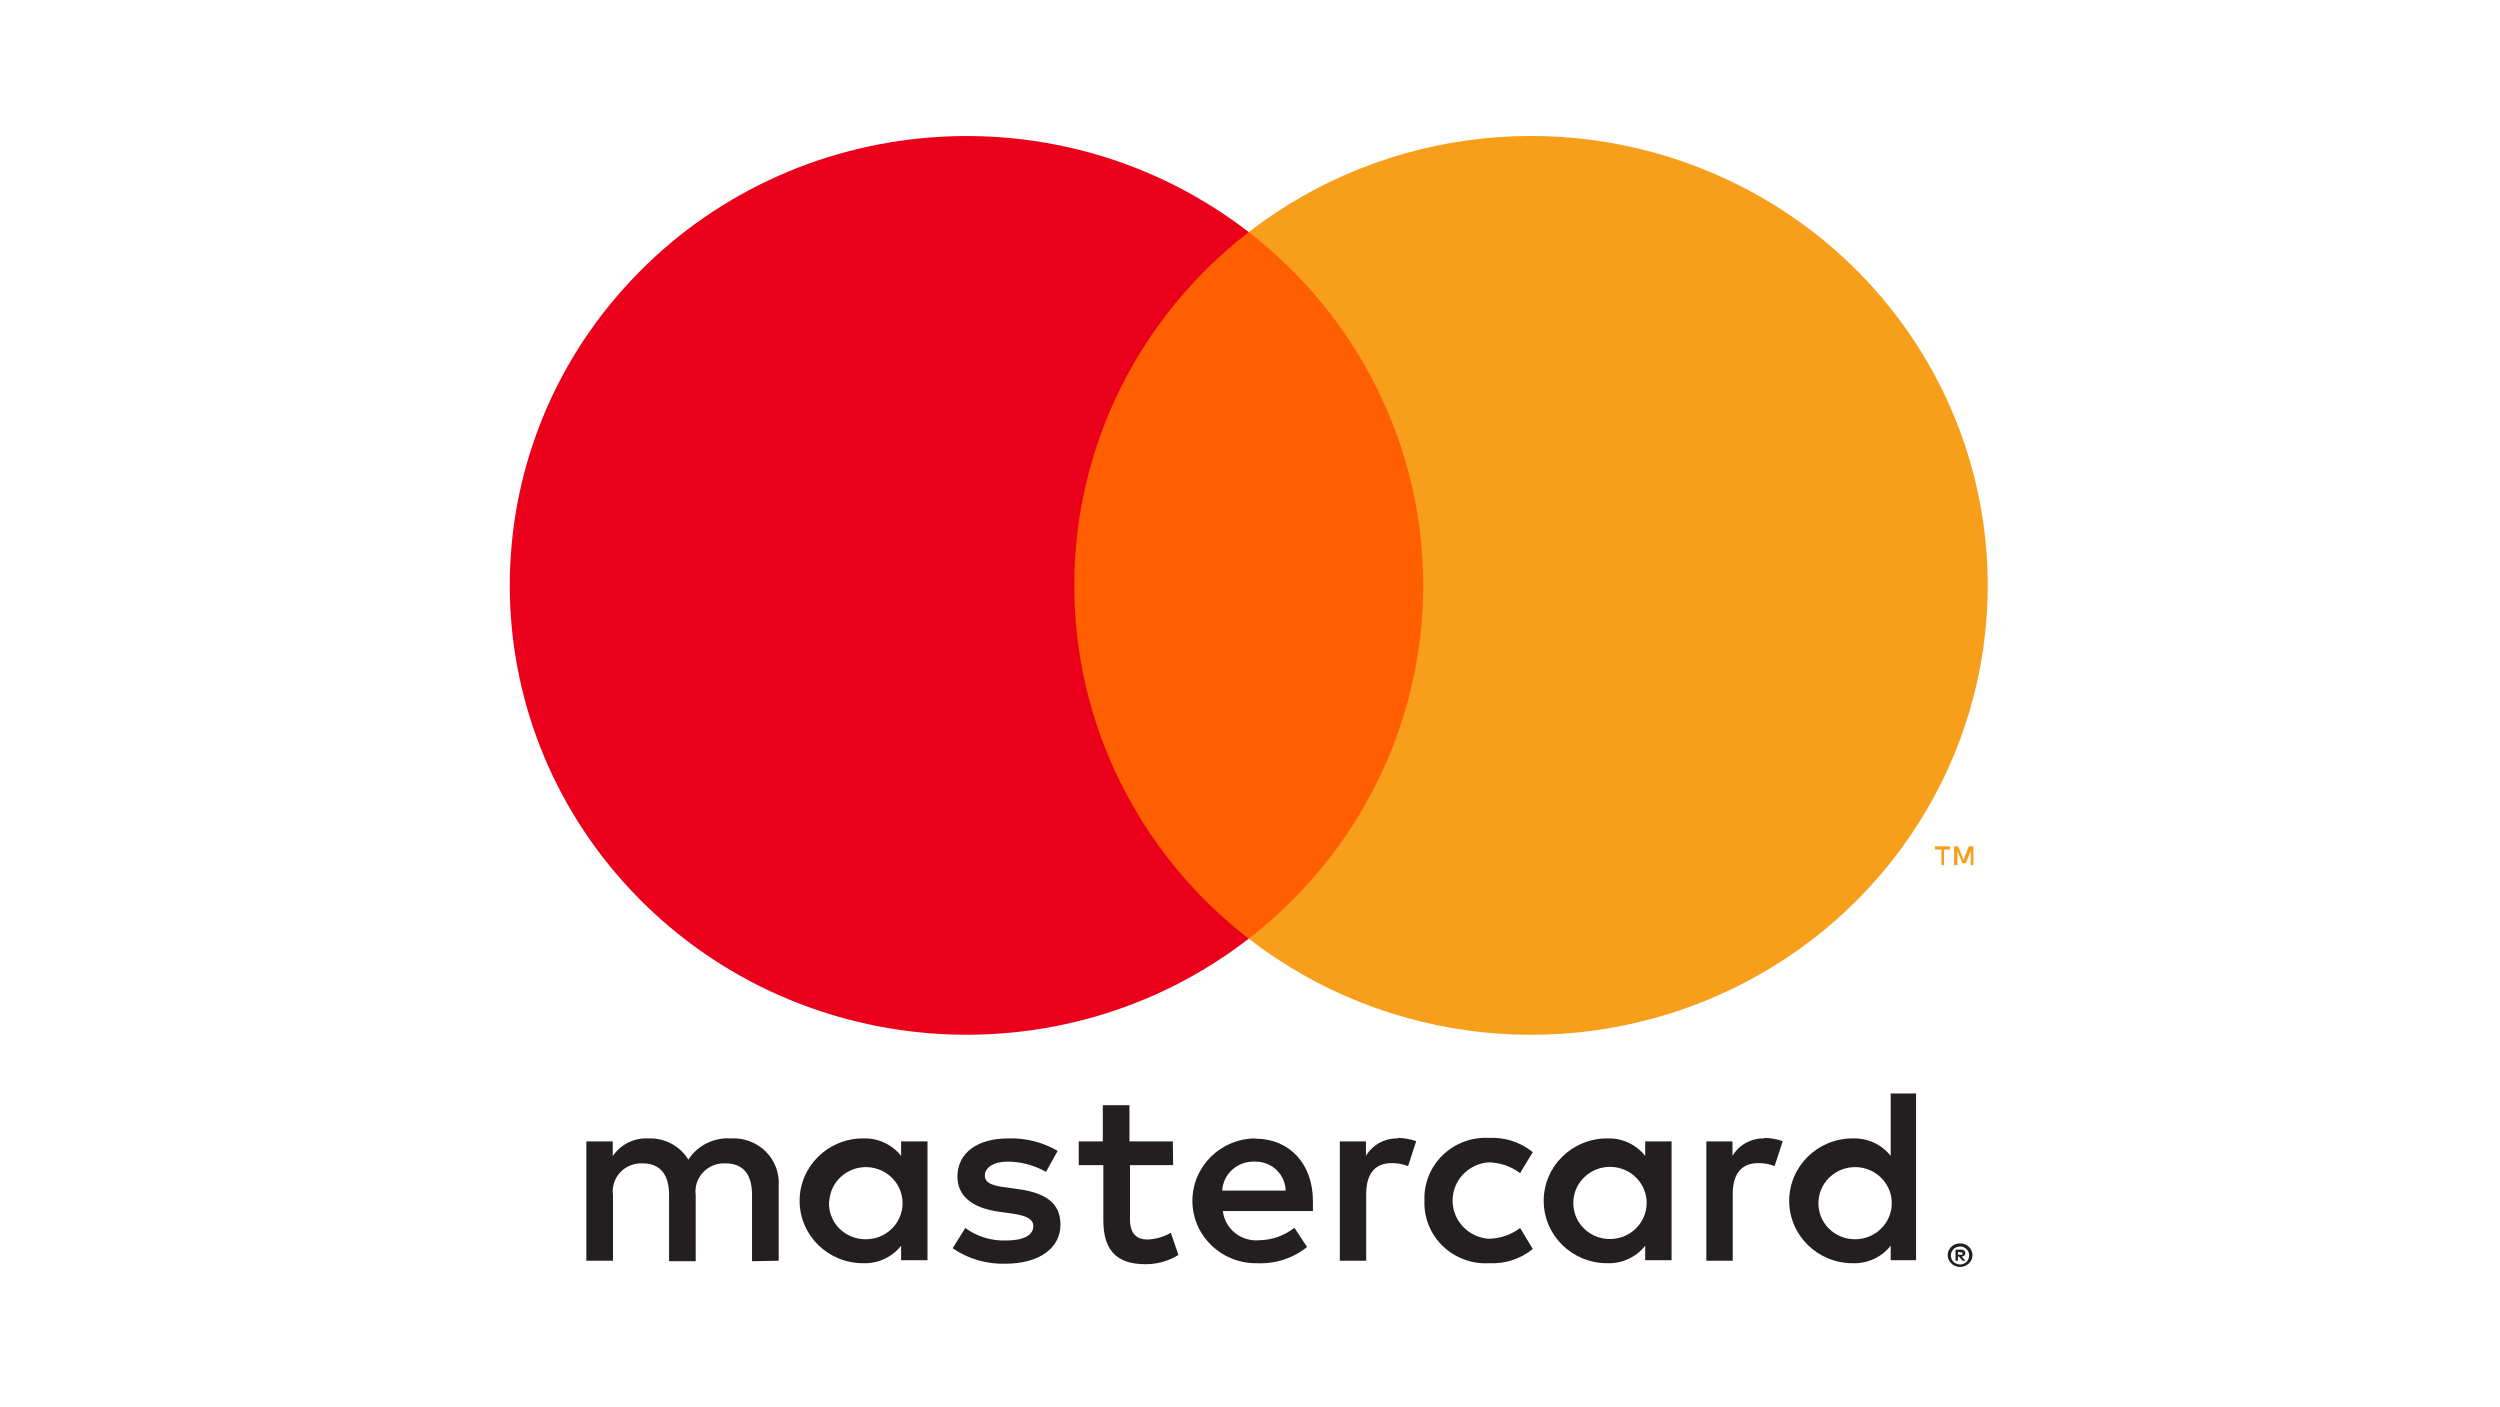
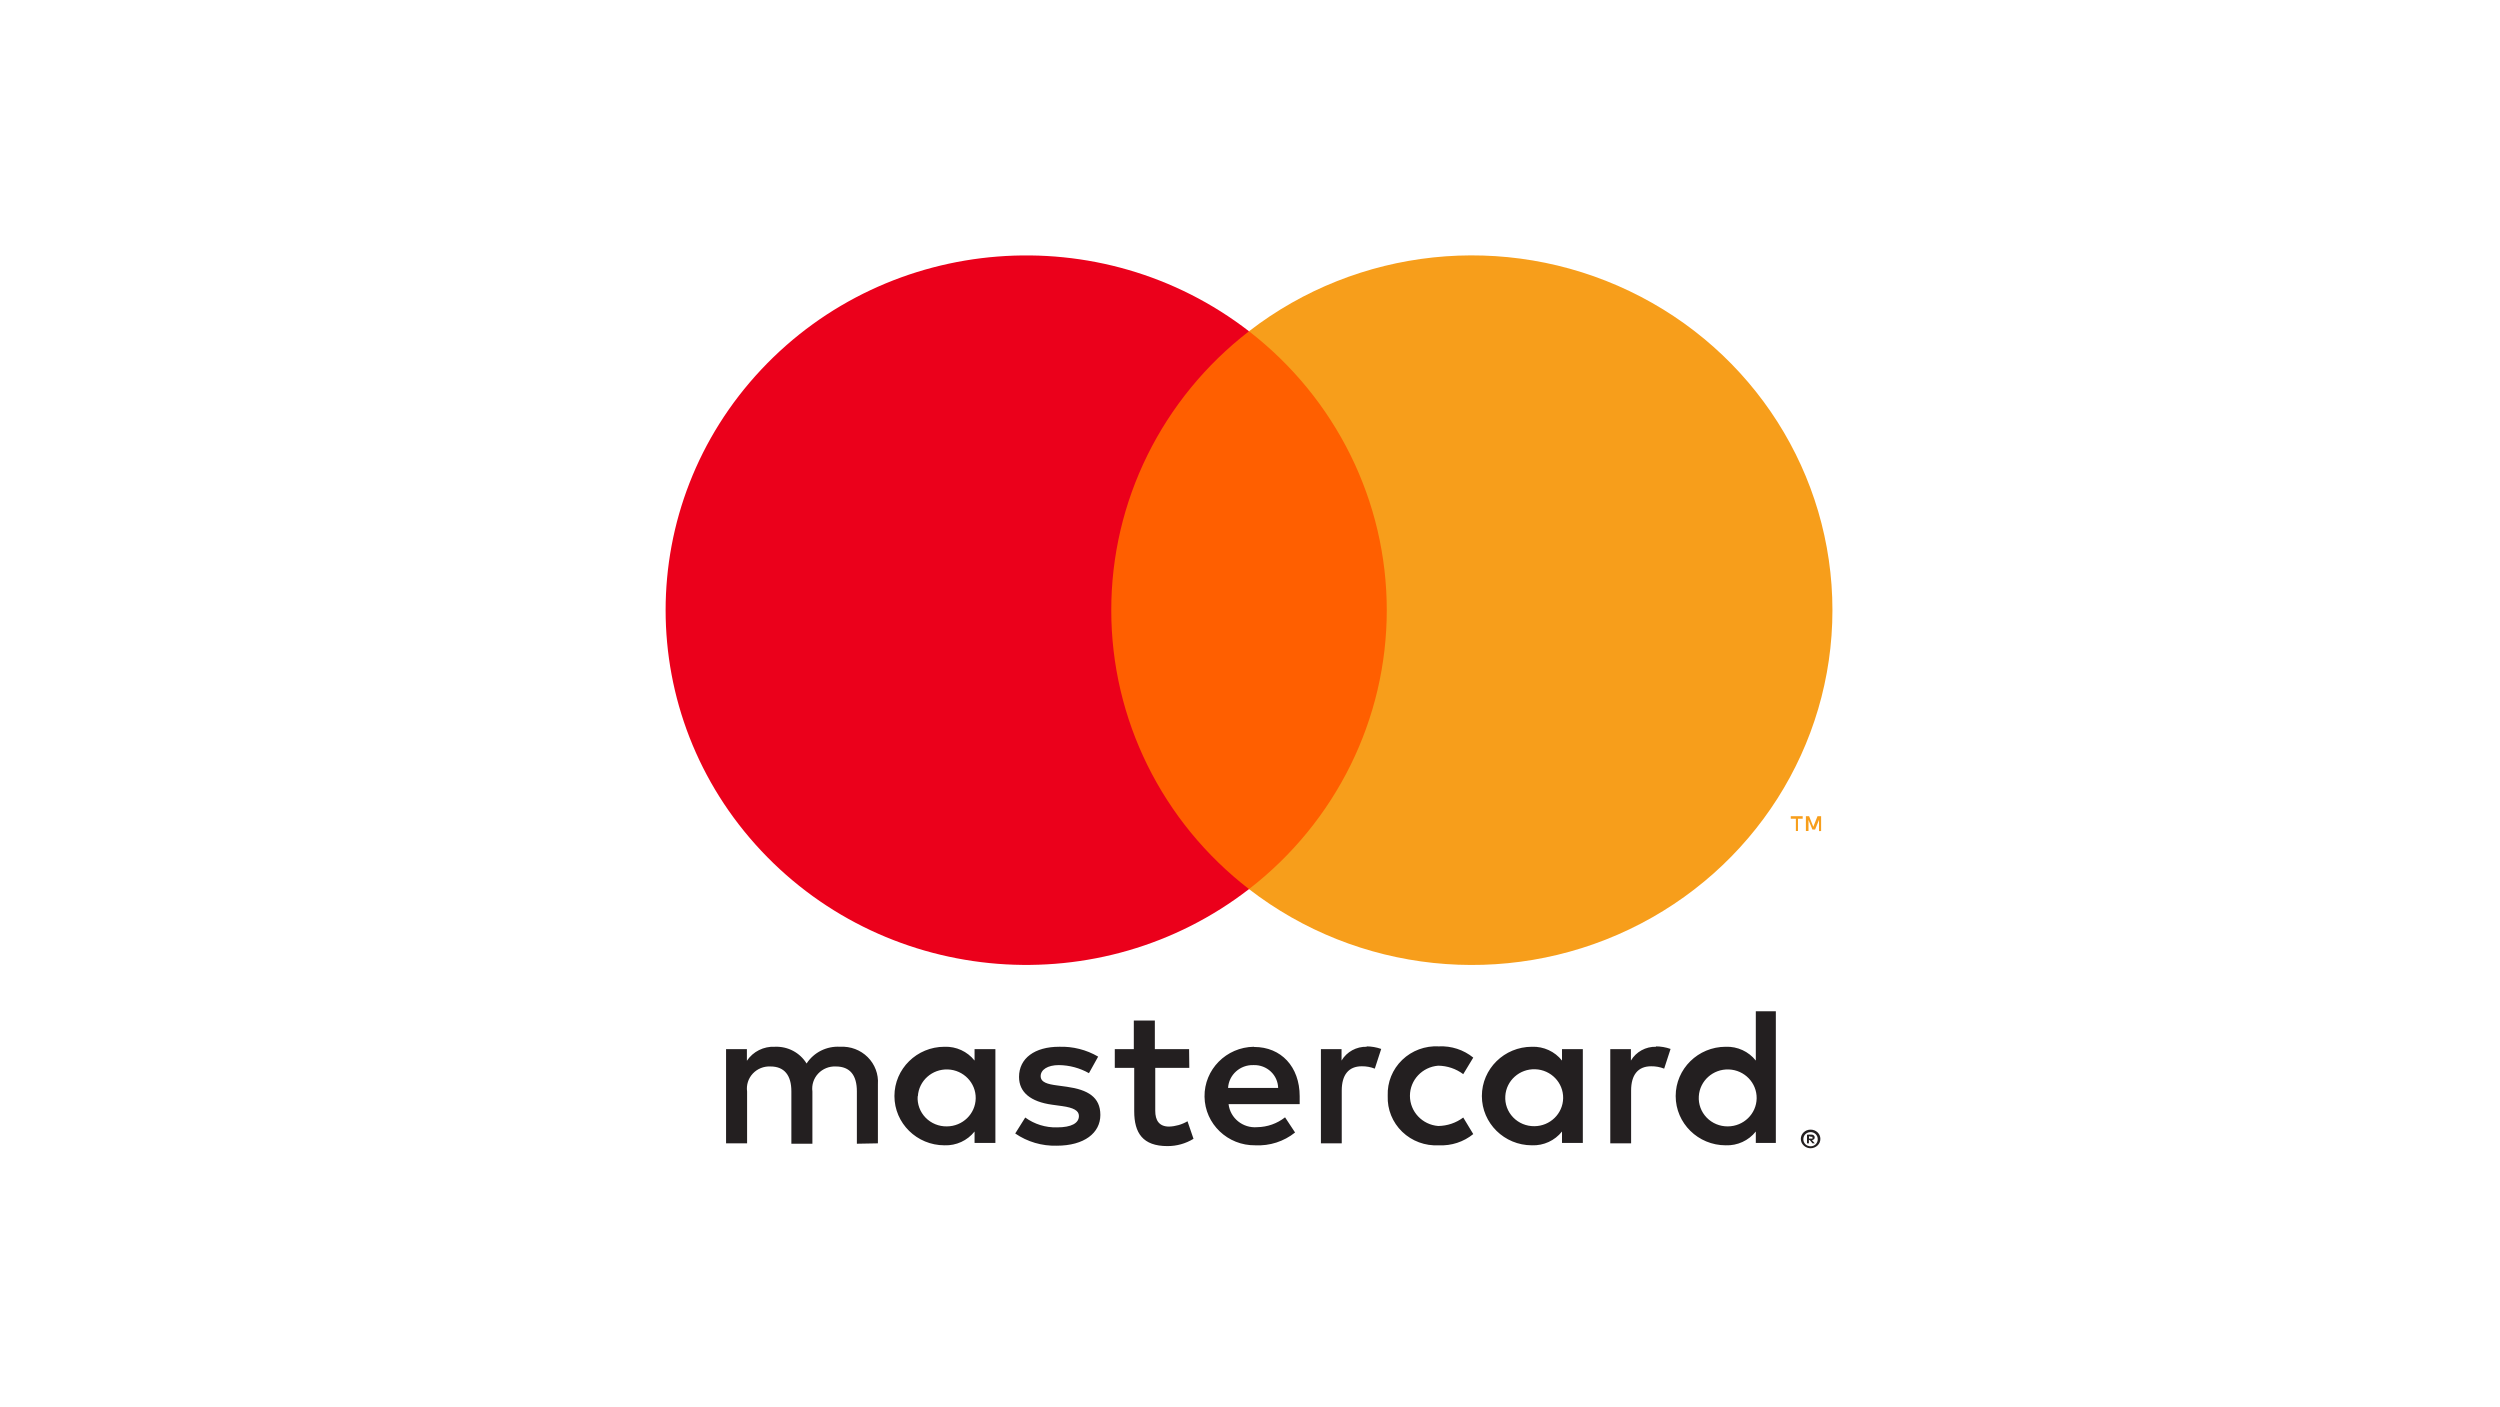
<svg xmlns="http://www.w3.org/2000/svg" width="640" height="360" viewBox="0 0 640 360">
-   <g fill="none" fill-rule="evenodd" transform="translate(130 34.333)">
-     <path fill="#231F20" fill-rule="nonzero" d="M69.342,288.412 L69.342,269.24 C69.572,265.979 68.364,262.777 66.026,260.453 C63.689,258.129 60.448,256.907 57.13,257.098 C52.758,256.816 48.576,258.898 46.217,262.53 C44.066,259.006 40.128,256.922 35.954,257.098 C32.319,256.917 28.859,258.644 26.86,261.635 L26.86,257.865 L20.104,257.865 L20.104,288.412 L26.925,288.412 L26.925,271.605 C26.631,269.49 27.312,267.356 28.782,265.786 C30.252,264.216 32.358,263.374 34.525,263.489 C39.007,263.489 41.28,266.365 41.28,271.541 L41.28,288.54 L48.101,288.54 L48.101,271.605 C47.819,269.492 48.504,267.366 49.972,265.798 C51.439,264.231 53.538,263.385 55.701,263.489 C60.313,263.489 62.521,266.365 62.521,271.541 L62.521,288.54 L69.342,288.412 Z M170.253,257.865 L159.145,257.865 L159.145,248.598 L152.325,248.598 L152.325,257.865 L146.154,257.865 L146.154,263.936 L152.455,263.936 L152.455,277.996 C152.455,285.089 155.248,289.307 163.238,289.307 C166.223,289.317 169.15,288.497 171.682,286.943 L169.733,281.255 C167.922,282.318 165.866,282.912 163.757,282.98 C160.509,282.98 159.275,280.935 159.275,277.868 L159.275,263.936 L170.318,263.936 L170.253,257.865 Z M227.87,257.098 C224.515,257.001 221.374,258.717 219.685,261.572 L219.685,257.865 L212.995,257.865 L212.995,288.412 L219.75,288.412 L219.75,271.285 C219.75,266.237 221.959,263.425 226.246,263.425 C227.691,263.405 229.126,263.666 230.468,264.192 L232.547,257.801 C231.004,257.258 229.379,256.977 227.74,256.97 L227.87,257.098 Z M140.762,260.293 C136.938,258.057 132.542,256.947 128.096,257.098 C120.236,257.098 115.104,260.805 115.104,266.876 C115.104,271.861 118.872,274.928 125.822,275.887 L129.07,276.334 C132.773,276.845 134.526,277.804 134.526,279.529 C134.526,281.894 132.058,283.236 127.446,283.236 C123.736,283.342 120.099,282.216 117.118,280.041 L113.87,285.217 C117.805,287.92 122.519,289.309 127.316,289.179 C136.28,289.179 141.477,285.025 141.477,279.21 C141.477,273.394 137.385,271.03 130.629,270.071 L127.381,269.624 C124.458,269.24 122.12,268.665 122.12,266.62 C122.12,264.575 124.328,263.041 128.031,263.041 C131.453,263.081 134.808,263.983 137.774,265.662 L140.762,260.293 Z M321.701,257.098 C318.346,257.001 315.205,258.717 313.516,261.572 L313.516,257.865 L306.826,257.865 L306.826,288.412 L313.581,288.412 L313.581,271.285 C313.581,266.237 315.79,263.425 320.077,263.425 C321.522,263.405 322.957,263.666 324.299,264.192 L326.378,257.801 C324.835,257.258 323.21,256.977 321.571,256.97 L321.701,257.098 Z M234.658,273.075 C234.496,277.415 236.2,281.623 239.353,284.663 C242.505,287.704 246.814,289.297 251.222,289.052 C255.278,289.255 259.265,287.955 262.395,285.409 L259.147,280.041 C256.812,281.793 253.964,282.756 251.027,282.789 C245.849,282.376 241.861,278.122 241.861,273.011 C241.861,267.9 245.849,263.645 251.027,263.233 C253.964,263.265 256.812,264.229 259.147,265.981 L262.395,260.613 C259.265,258.067 255.278,256.767 251.222,256.97 C246.814,256.724 242.505,258.318 239.353,261.358 C236.2,264.399 234.496,268.606 234.658,272.947 L234.658,273.075 Z M297.926,273.075 L297.926,257.865 L291.171,257.865 L291.171,261.572 C288.844,258.625 285.218,256.96 281.427,257.098 C272.459,257.098 265.188,264.251 265.188,273.075 C265.188,281.899 272.459,289.052 281.427,289.052 C285.218,289.189 288.844,287.524 291.171,284.578 L291.171,288.285 L297.926,288.285 L297.926,273.075 Z M272.788,273.075 C273.088,268.06 277.408,264.202 282.51,264.39 C287.612,264.578 291.626,268.745 291.543,273.767 C291.461,278.79 287.313,282.826 282.207,282.853 C279.607,282.885 277.112,281.848 275.323,279.991 C273.535,278.134 272.616,275.627 272.788,273.075 L272.788,273.075 Z M191.267,257.098 C182.298,257.222 175.129,264.475 175.255,273.298 C175.38,282.122 182.753,289.175 191.721,289.052 C196.394,289.288 200.989,287.807 204.615,284.898 L201.368,279.977 C198.803,282 195.626,283.125 192.338,283.172 C187.695,283.565 183.578,280.251 183.05,275.695 L206.109,275.695 C206.109,274.864 206.109,274.033 206.109,273.139 C206.109,263.553 200.068,257.162 191.364,257.162 L191.267,257.098 Z M191.267,263.041 C193.308,262.999 195.284,263.756 196.758,265.146 C198.232,266.536 199.084,268.446 199.126,270.455 L182.887,270.455 C183.132,266.188 186.796,262.896 191.137,263.041 L191.267,263.041 Z M360.513,273.139 L360.513,245.595 L354.017,245.595 L354.017,261.572 C351.69,258.625 348.064,256.96 344.274,257.098 C335.305,257.098 328.034,264.251 328.034,273.075 C328.034,281.899 335.305,289.052 344.274,289.052 C348.064,289.189 351.69,287.524 354.017,284.578 L354.017,288.285 L360.513,288.285 L360.513,273.139 Z M371.783,283.971 C372.205,283.966 372.624,284.042 373.017,284.195 C373.39,284.344 373.732,284.561 374.024,284.834 C374.309,285.109 374.541,285.434 374.706,285.792 C375.038,286.547 375.038,287.403 374.706,288.157 C374.541,288.515 374.309,288.84 374.024,289.115 C373.732,289.388 373.39,289.605 373.017,289.755 C372.628,289.923 372.208,290.01 371.783,290.01 C370.526,290.001 369.388,289.279 368.86,288.157 C368.531,287.402 368.531,286.547 368.86,285.792 C369.025,285.434 369.256,285.109 369.542,284.834 C369.834,284.561 370.176,284.344 370.549,284.195 C370.972,284.029 371.425,283.953 371.88,283.971 L371.783,283.971 Z M371.783,289.371 C372.107,289.373 372.428,289.308 372.725,289.179 C373.004,289.057 373.258,288.883 373.472,288.668 C374.314,287.764 374.314,286.377 373.472,285.473 C373.258,285.257 373.005,285.084 372.725,284.962 C372.428,284.834 372.107,284.769 371.783,284.77 C371.459,284.771 371.139,284.837 370.841,284.962 C370.549,285.079 370.284,285.253 370.062,285.473 C369.219,286.377 369.219,287.764 370.062,288.668 C370.285,288.887 370.55,289.061 370.841,289.179 C371.169,289.318 371.524,289.384 371.88,289.371 L371.783,289.371 Z M371.978,285.569 C372.281,285.554 372.58,285.645 372.822,285.824 C373.024,285.988 373.133,286.238 373.115,286.495 C373.124,286.71 373.041,286.919 372.887,287.07 C372.699,287.239 372.459,287.34 372.205,287.358 L373.147,288.412 L372.4,288.412 L371.523,287.358 L371.231,287.358 L371.231,288.412 L370.614,288.412 L370.614,285.601 L371.978,285.569 Z M371.263,286.112 L371.263,286.879 L371.978,286.879 C372.105,286.916 372.24,286.916 372.368,286.879 C372.414,286.788 372.414,286.682 372.368,286.591 C372.414,286.501 372.414,286.394 372.368,286.304 C372.24,286.266 372.105,286.266 371.978,286.304 L371.263,286.112 Z M335.537,273.139 C335.837,268.124 340.157,264.266 345.259,264.454 C350.361,264.642 354.374,268.809 354.292,273.831 C354.209,278.854 350.061,282.89 344.956,282.916 C342.356,282.949 339.86,281.911 338.072,280.055 C336.283,278.198 335.364,275.691 335.537,273.139 L335.537,273.139 Z M107.439,273.139 L107.439,257.865 L100.684,257.865 L100.684,261.572 C98.356,258.625 94.73,256.96 90.94,257.098 C81.971,257.098 74.701,264.251 74.701,273.075 C74.701,281.899 81.971,289.052 90.94,289.052 C94.73,289.189 98.356,287.524 100.684,284.578 L100.684,288.285 L107.439,288.285 L107.439,273.139 Z M82.301,273.139 C82.601,268.124 86.921,264.266 92.023,264.454 C97.125,264.642 101.139,268.809 101.056,273.831 C100.974,278.854 96.825,282.89 91.72,282.916 C89.109,282.967 86.596,281.937 84.793,280.079 C82.99,278.22 82.063,275.702 82.236,273.139 L82.301,273.139 Z" />
-     <g fill-rule="nonzero">
-       <polygon fill="#FF5F00" points="138.521 25.084 240.829 25.084 240.829 205.972 138.521 205.972" />
-       <path fill="#EB001B" d="M145.017,115.544 C144.979,80.24 161.448,46.881 189.675,25.084 C141.736,-11.982 72.894,-6.583 31.528,37.486 C-9.837,81.556 -9.837,149.5 31.528,193.57 C72.894,237.639 141.736,243.038 189.675,205.972 C161.457,184.182 144.989,150.837 145.017,115.544 L145.017,115.544 Z" />
-       <path fill="#F79E1B" d="M378.863 115.544C378.863 159.587 353.301 199.763 313.035 219.009 272.769 238.255 224.868 233.193 189.675 205.972 217.882 184.164 234.351 150.823 234.351 115.528 234.351 80.233 217.882 46.892 189.675 25.084 224.868-2.137 272.769-7.2 313.035 12.047 353.301 31.293 378.863 71.469 378.863 115.512L378.863 115.544zM367.691 187.136L367.691 183.151 369.217 183.151 369.217 182.327 365.352 182.327 365.352 183.151 367.009 183.151 367.009 187.136 367.691 187.136zM375.193 187.136L375.193 182.327 374.024 182.327 372.66 185.762 371.296 182.327 370.256 182.327 370.256 187.136 371.101 187.136 371.101 183.529 372.368 186.655 373.244 186.655 374.511 183.529 374.511 187.17 375.193 187.136z" />
-     </g>
+   <g fill="none" transform="translate(170 65)">
+     <path fill="#231F20" d="M54.744,227.694 L54.744,212.558 C54.925,209.983 53.971,207.456 52.126,205.621 C50.28,203.786 47.722,202.821 45.103,202.972 C41.651,202.75 38.35,204.393 36.487,207.261 C34.789,204.478 31.68,202.833 28.385,202.972 C25.515,202.829 22.783,204.192 21.205,206.554 L21.205,203.578 L15.872,203.578 L15.872,227.694 L21.256,227.694 L21.256,214.425 C21.025,212.755 21.562,211.071 22.723,209.831 C23.884,208.592 25.546,207.927 27.256,208.017 C30.795,208.017 32.59,210.288 32.59,214.374 L32.59,227.795 L37.974,227.795 L37.974,214.425 C37.752,212.757 38.293,211.078 39.451,209.841 C40.61,208.604 42.267,207.936 43.974,208.017 C47.615,208.017 49.359,210.288 49.359,214.374 L49.359,227.795 L54.744,227.694 Z M134.41,203.578 L125.641,203.578 L125.641,196.262 L120.256,196.262 L120.256,203.578 L115.385,203.578 L115.385,208.371 L120.359,208.371 L120.359,219.47 C120.359,225.071 122.564,228.4 128.872,228.4 C131.228,228.408 133.539,227.761 135.538,226.534 L134,222.043 C132.57,222.883 130.946,223.351 129.282,223.406 C126.718,223.406 125.744,221.791 125.744,219.369 L125.744,208.371 L134.462,208.371 L134.41,203.578 Z M179.897,202.972 C177.249,202.895 174.769,204.251 173.436,206.504 L173.436,203.578 L168.154,203.578 L168.154,227.694 L173.487,227.694 L173.487,214.173 C173.487,210.187 175.231,207.967 178.615,207.967 C179.756,207.952 180.889,208.157 181.949,208.572 L183.59,203.527 C182.372,203.098 181.088,202.877 179.795,202.871 L179.897,202.972 Z M111.128,205.495 C108.109,203.729 104.638,202.853 101.128,202.972 C94.923,202.972 90.872,205.898 90.872,210.691 C90.872,214.627 93.846,217.049 99.333,217.805 L101.897,218.158 C104.821,218.562 106.205,219.319 106.205,220.681 C106.205,222.548 104.256,223.607 100.615,223.607 C97.687,223.691 94.815,222.802 92.462,221.085 L89.897,225.171 C93.004,227.306 96.725,228.402 100.513,228.3 C107.59,228.3 111.692,225.02 111.692,220.429 C111.692,215.838 108.462,213.971 103.128,213.214 L100.564,212.861 C98.256,212.558 96.41,212.104 96.41,210.49 C96.41,208.875 98.154,207.664 101.077,207.664 C103.779,207.695 106.427,208.407 108.769,209.733 L111.128,205.495 Z M253.974,202.972 C251.325,202.895 248.846,204.251 247.513,206.504 L247.513,203.578 L242.231,203.578 L242.231,227.694 L247.564,227.694 L247.564,214.173 C247.564,210.187 249.308,207.967 252.692,207.967 C253.833,207.952 254.966,208.157 256.026,208.572 L257.667,203.527 C256.449,203.098 255.165,202.877 253.872,202.871 L253.974,202.972 Z M185.256,215.585 C185.128,219.012 186.474,222.334 188.963,224.734 C191.451,227.135 194.853,228.393 198.333,228.199 C201.536,228.359 204.683,227.333 207.154,225.323 L204.59,221.085 C202.746,222.468 200.498,223.229 198.179,223.254 C194.092,222.929 190.943,219.57 190.943,215.535 C190.943,211.5 194.092,208.141 198.179,207.816 C200.498,207.841 202.746,208.602 204.59,209.985 L207.154,205.747 C204.683,203.737 201.536,202.711 198.333,202.871 C194.853,202.677 191.451,203.935 188.963,206.336 C186.474,208.736 185.128,212.058 185.256,215.484 L185.256,215.585 Z M235.205,215.585 L235.205,203.578 L229.872,203.578 L229.872,206.504 C228.034,204.178 225.172,202.864 222.179,202.972 C215.099,202.972 209.359,208.619 209.359,215.585 C209.359,222.551 215.099,228.199 222.179,228.199 C225.172,228.307 228.034,226.993 229.872,224.667 L229.872,227.593 L235.205,227.593 L235.205,215.585 Z M215.359,215.585 C215.596,211.626 219.006,208.58 223.034,208.729 C227.062,208.878 230.231,212.167 230.166,216.132 C230.101,220.097 226.826,223.284 222.795,223.305 C220.742,223.33 218.772,222.511 217.36,221.045 C215.948,219.58 215.223,217.6 215.359,215.585 L215.359,215.585 Z M151,202.972 C143.919,203.07 138.26,208.796 138.359,215.762 C138.458,222.728 144.278,228.296 151.359,228.199 C155.048,228.385 158.676,227.216 161.538,224.919 L158.974,221.034 C156.95,222.632 154.441,223.52 151.846,223.557 C148.18,223.867 144.93,221.25 144.513,217.654 L162.718,217.654 C162.718,216.998 162.718,216.342 162.718,215.636 C162.718,208.068 157.949,203.023 151.077,203.023 L151,202.972 Z M151,207.664 C152.612,207.63 154.171,208.228 155.335,209.326 C156.499,210.423 157.171,211.931 157.205,213.517 L144.385,213.517 C144.578,210.149 147.47,207.549 150.897,207.664 L151,207.664 Z M284.615,215.636 L284.615,193.891 L279.487,193.891 L279.487,206.504 C277.65,204.178 274.787,202.864 271.795,202.972 C264.714,202.972 258.974,208.619 258.974,215.585 C258.974,222.551 264.714,228.199 271.795,228.199 C274.787,228.307 277.65,226.993 279.487,224.667 L279.487,227.593 L284.615,227.593 L284.615,215.636 Z M293.513,224.188 C293.846,224.184 294.177,224.244 294.487,224.364 C294.782,224.482 295.051,224.653 295.282,224.869 C295.507,225.086 295.69,225.343 295.821,225.626 C296.083,226.221 296.083,226.897 295.821,227.492 C295.69,227.775 295.507,228.032 295.282,228.249 C295.051,228.464 294.782,228.635 294.487,228.754 C294.18,228.887 293.848,228.956 293.513,228.955 C292.521,228.948 291.622,228.378 291.205,227.492 C290.946,226.896 290.946,226.222 291.205,225.626 C291.336,225.343 291.518,225.086 291.744,224.869 C291.974,224.653 292.244,224.482 292.538,224.364 C292.872,224.233 293.231,224.173 293.59,224.188 L293.513,224.188 Z M293.513,228.451 C293.769,228.452 294.022,228.401 294.256,228.3 C294.477,228.203 294.677,228.066 294.846,227.896 C295.511,227.182 295.511,226.087 294.846,225.373 C294.677,225.203 294.477,225.066 294.256,224.97 C294.022,224.869 293.769,224.817 293.513,224.818 C293.257,224.82 293.004,224.871 292.769,224.97 C292.539,225.063 292.33,225.2 292.154,225.373 C291.489,226.087 291.489,227.182 292.154,227.896 C292.33,228.069 292.539,228.206 292.769,228.3 C293.028,228.409 293.308,228.461 293.59,228.451 L293.513,228.451 Z M293.667,225.449 C293.906,225.437 294.142,225.509 294.333,225.651 C294.493,225.78 294.578,225.978 294.564,226.18 C294.572,226.35 294.506,226.515 294.385,226.635 C294.236,226.767 294.046,226.847 293.846,226.862 L294.59,227.694 L294,227.694 L293.308,226.862 L293.077,226.862 L293.077,227.694 L292.59,227.694 L292.59,225.474 L293.667,225.449 Z M293.103,225.878 L293.103,226.483 L293.667,226.483 C293.767,226.513 293.874,226.513 293.974,226.483 C294.011,226.412 294.011,226.328 293.974,226.256 C294.011,226.185 294.011,226.101 293.974,226.029 C293.874,226 293.767,226 293.667,226.029 L293.103,225.878 Z M264.897,215.636 C265.135,211.677 268.545,208.631 272.573,208.779 C276.601,208.928 279.769,212.217 279.704,216.183 C279.639,220.148 276.364,223.335 272.333,223.355 C270.281,223.381 268.311,222.562 266.899,221.096 C265.487,219.63 264.761,217.651 264.897,215.636 L264.897,215.636 Z M84.821,215.636 L84.821,203.578 L79.487,203.578 L79.487,206.504 C77.65,204.178 74.787,202.864 71.795,202.972 C64.714,202.972 58.974,208.619 58.974,215.585 C58.974,222.551 64.714,228.199 71.795,228.199 C74.787,228.307 77.65,226.993 79.487,224.667 L79.487,227.593 L84.821,227.593 L84.821,215.636 Z M64.974,215.636 C65.212,211.677 68.622,208.631 72.65,208.779 C76.678,208.928 79.846,212.217 79.781,216.183 C79.716,220.148 76.441,223.335 72.41,223.355 C70.349,223.395 68.365,222.582 66.942,221.115 C65.519,219.647 64.786,217.66 64.923,215.636 L64.974,215.636 Z" />
+     <polygon fill="#FF5F00" points="109.359 19.803 190.128 19.803 190.128 162.61 109.359 162.61" />
+     <path fill="#EB001B" d="M114.487,91.219 C114.457,63.347 127.459,37.011 149.744,19.803 C111.897,-9.46 57.548,-5.197 24.891,29.594 C-7.766,64.386 -7.766,118.026 24.891,152.818 C57.548,187.61 111.897,191.872 149.744,162.61 C127.466,145.407 114.465,119.082 114.487,91.219 L114.487,91.219 Z" />
+     <path fill="#F79E1B" d="M299.103 91.219C299.103 125.989 278.922 157.707 247.133 172.902 215.344 188.096 177.527 184.1 149.744 162.61 172.012 145.392 185.014 119.07 185.014 91.206 185.014 63.342 172.012 37.02 149.744 19.803 177.527-1.687 215.344-5.684 247.133 9.511 278.922 24.705 299.103 56.423 299.103 91.194L299.103 91.219zM290.282 147.739L290.282 144.593 291.487 144.593 291.487 143.942 288.436 143.942 288.436 144.593 289.744 144.593 289.744 147.739 290.282 147.739zM296.205 147.739L296.205 143.942 295.282 143.942 294.205 146.654 293.128 143.942 292.308 143.942 292.308 147.739 292.974 147.739 292.974 144.891 293.974 147.359 294.667 147.359 295.667 144.891 295.667 147.766 296.205 147.739z" />
  </g>
</svg>
